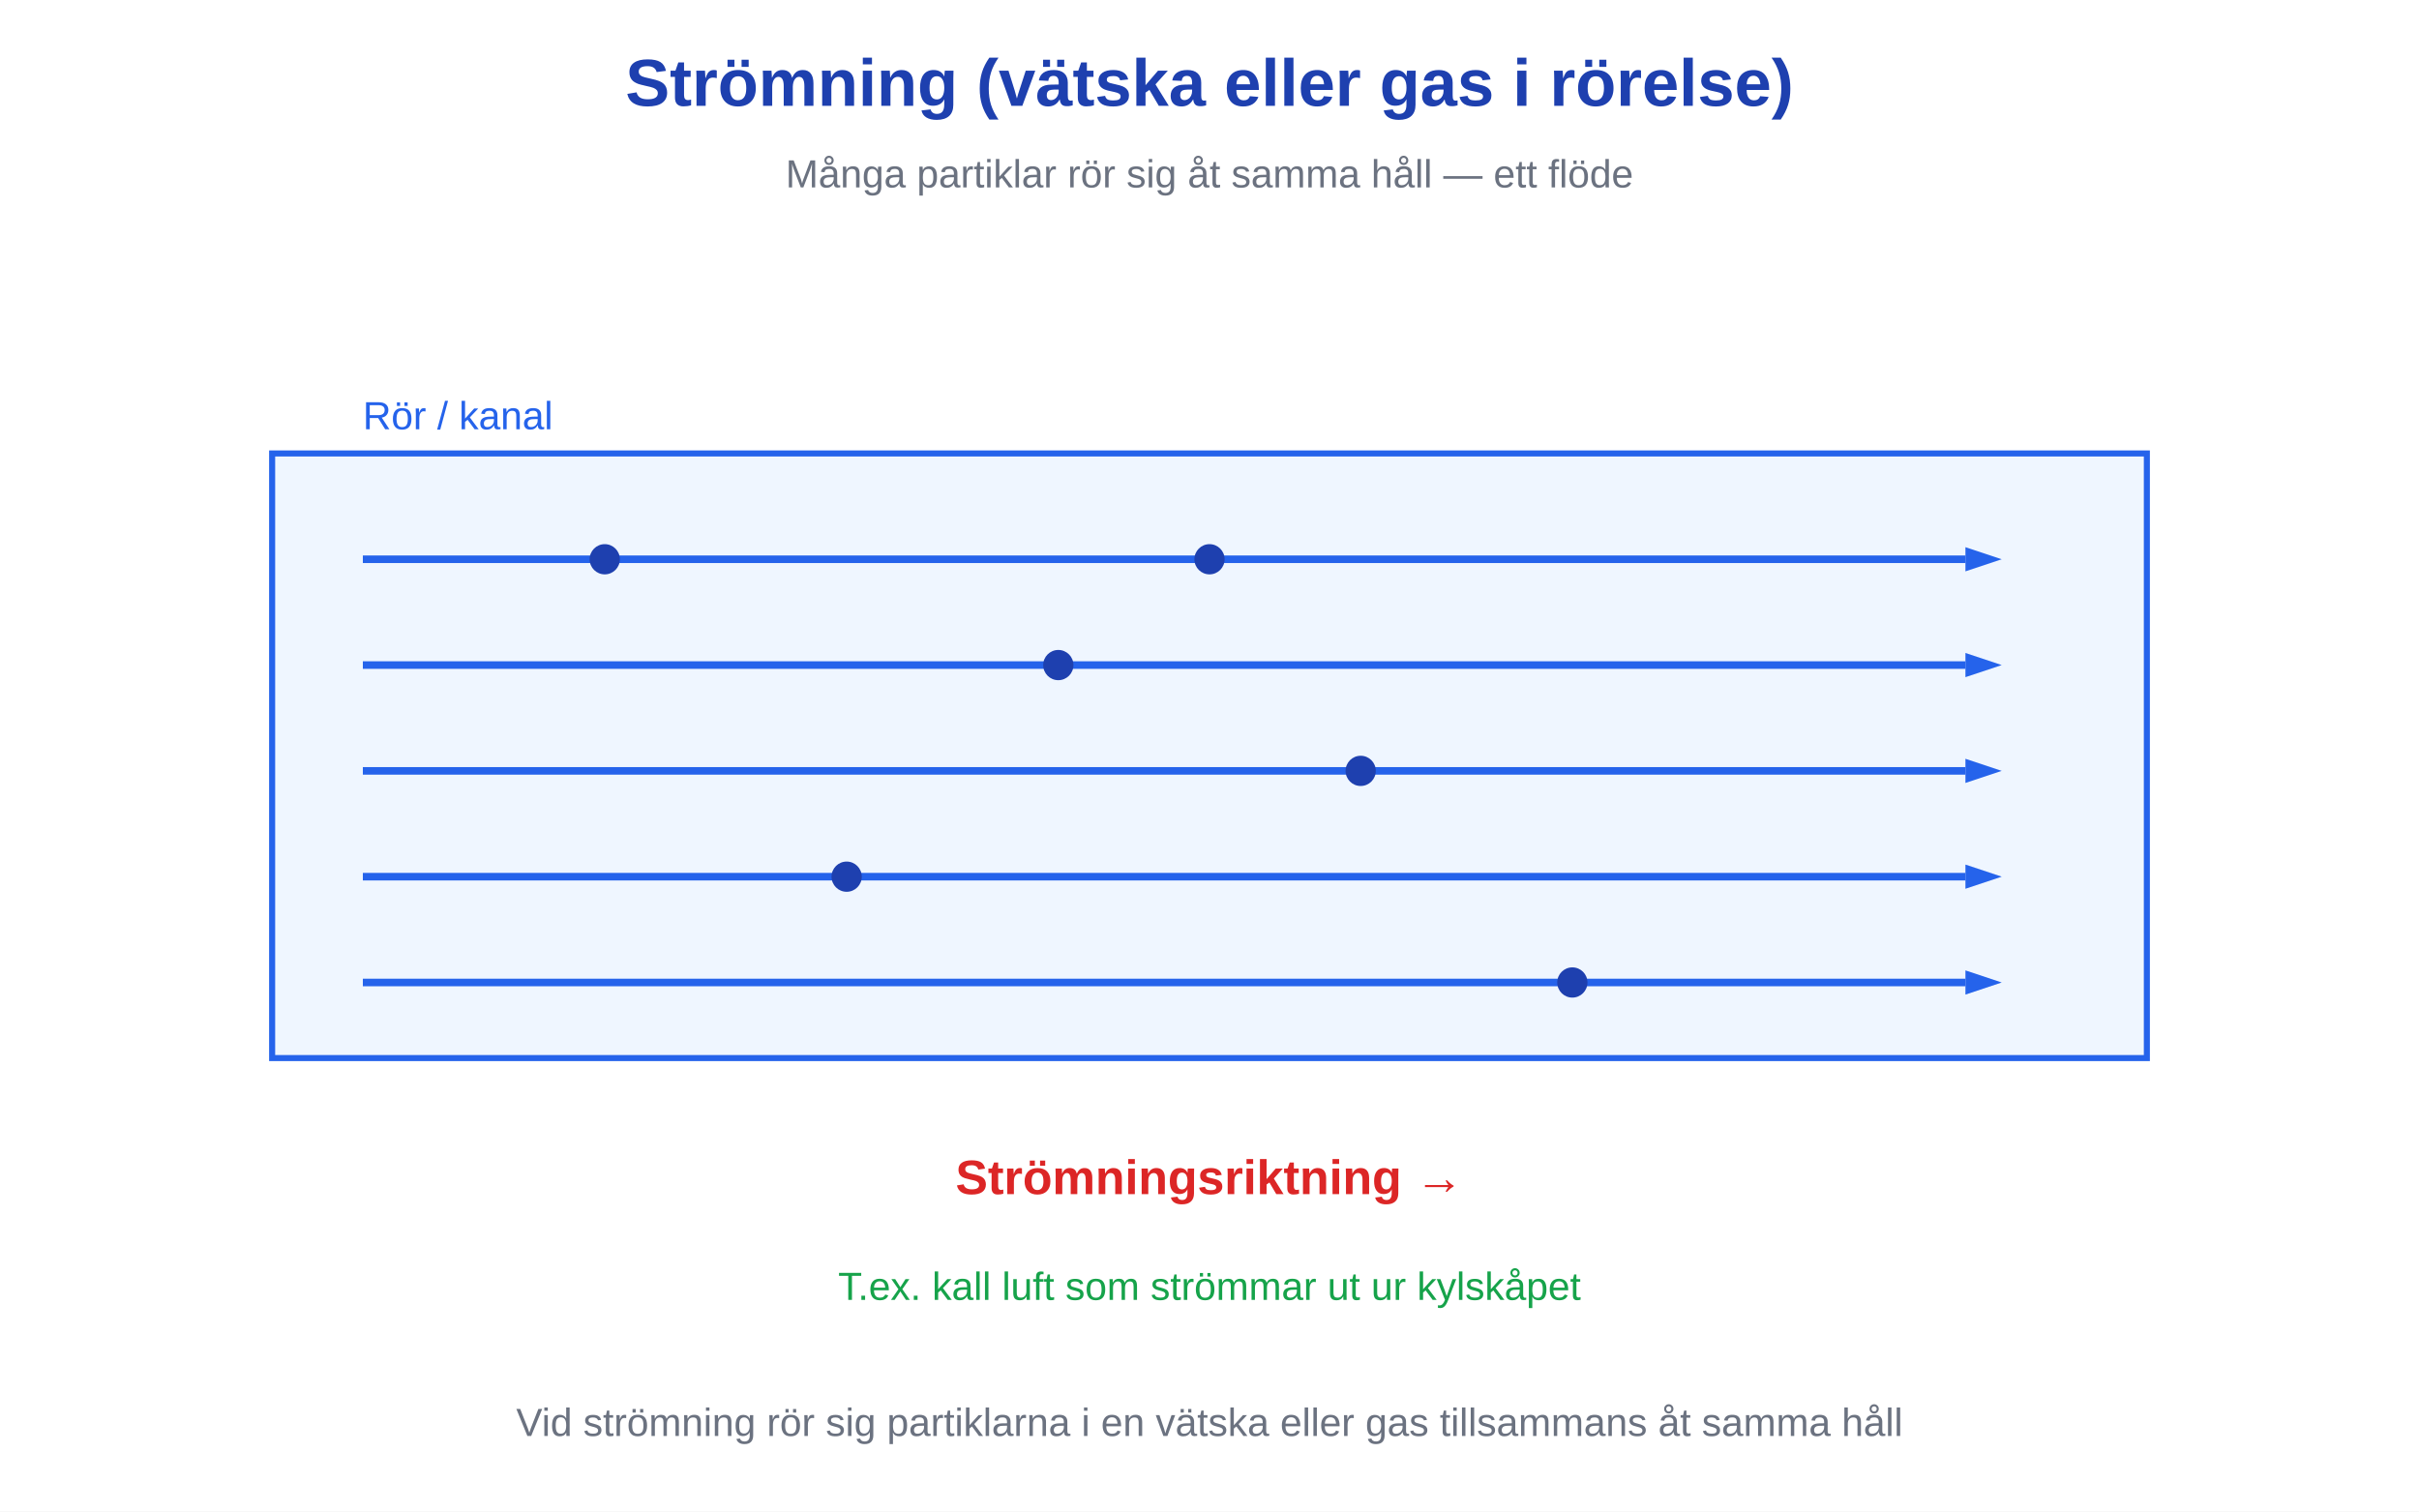
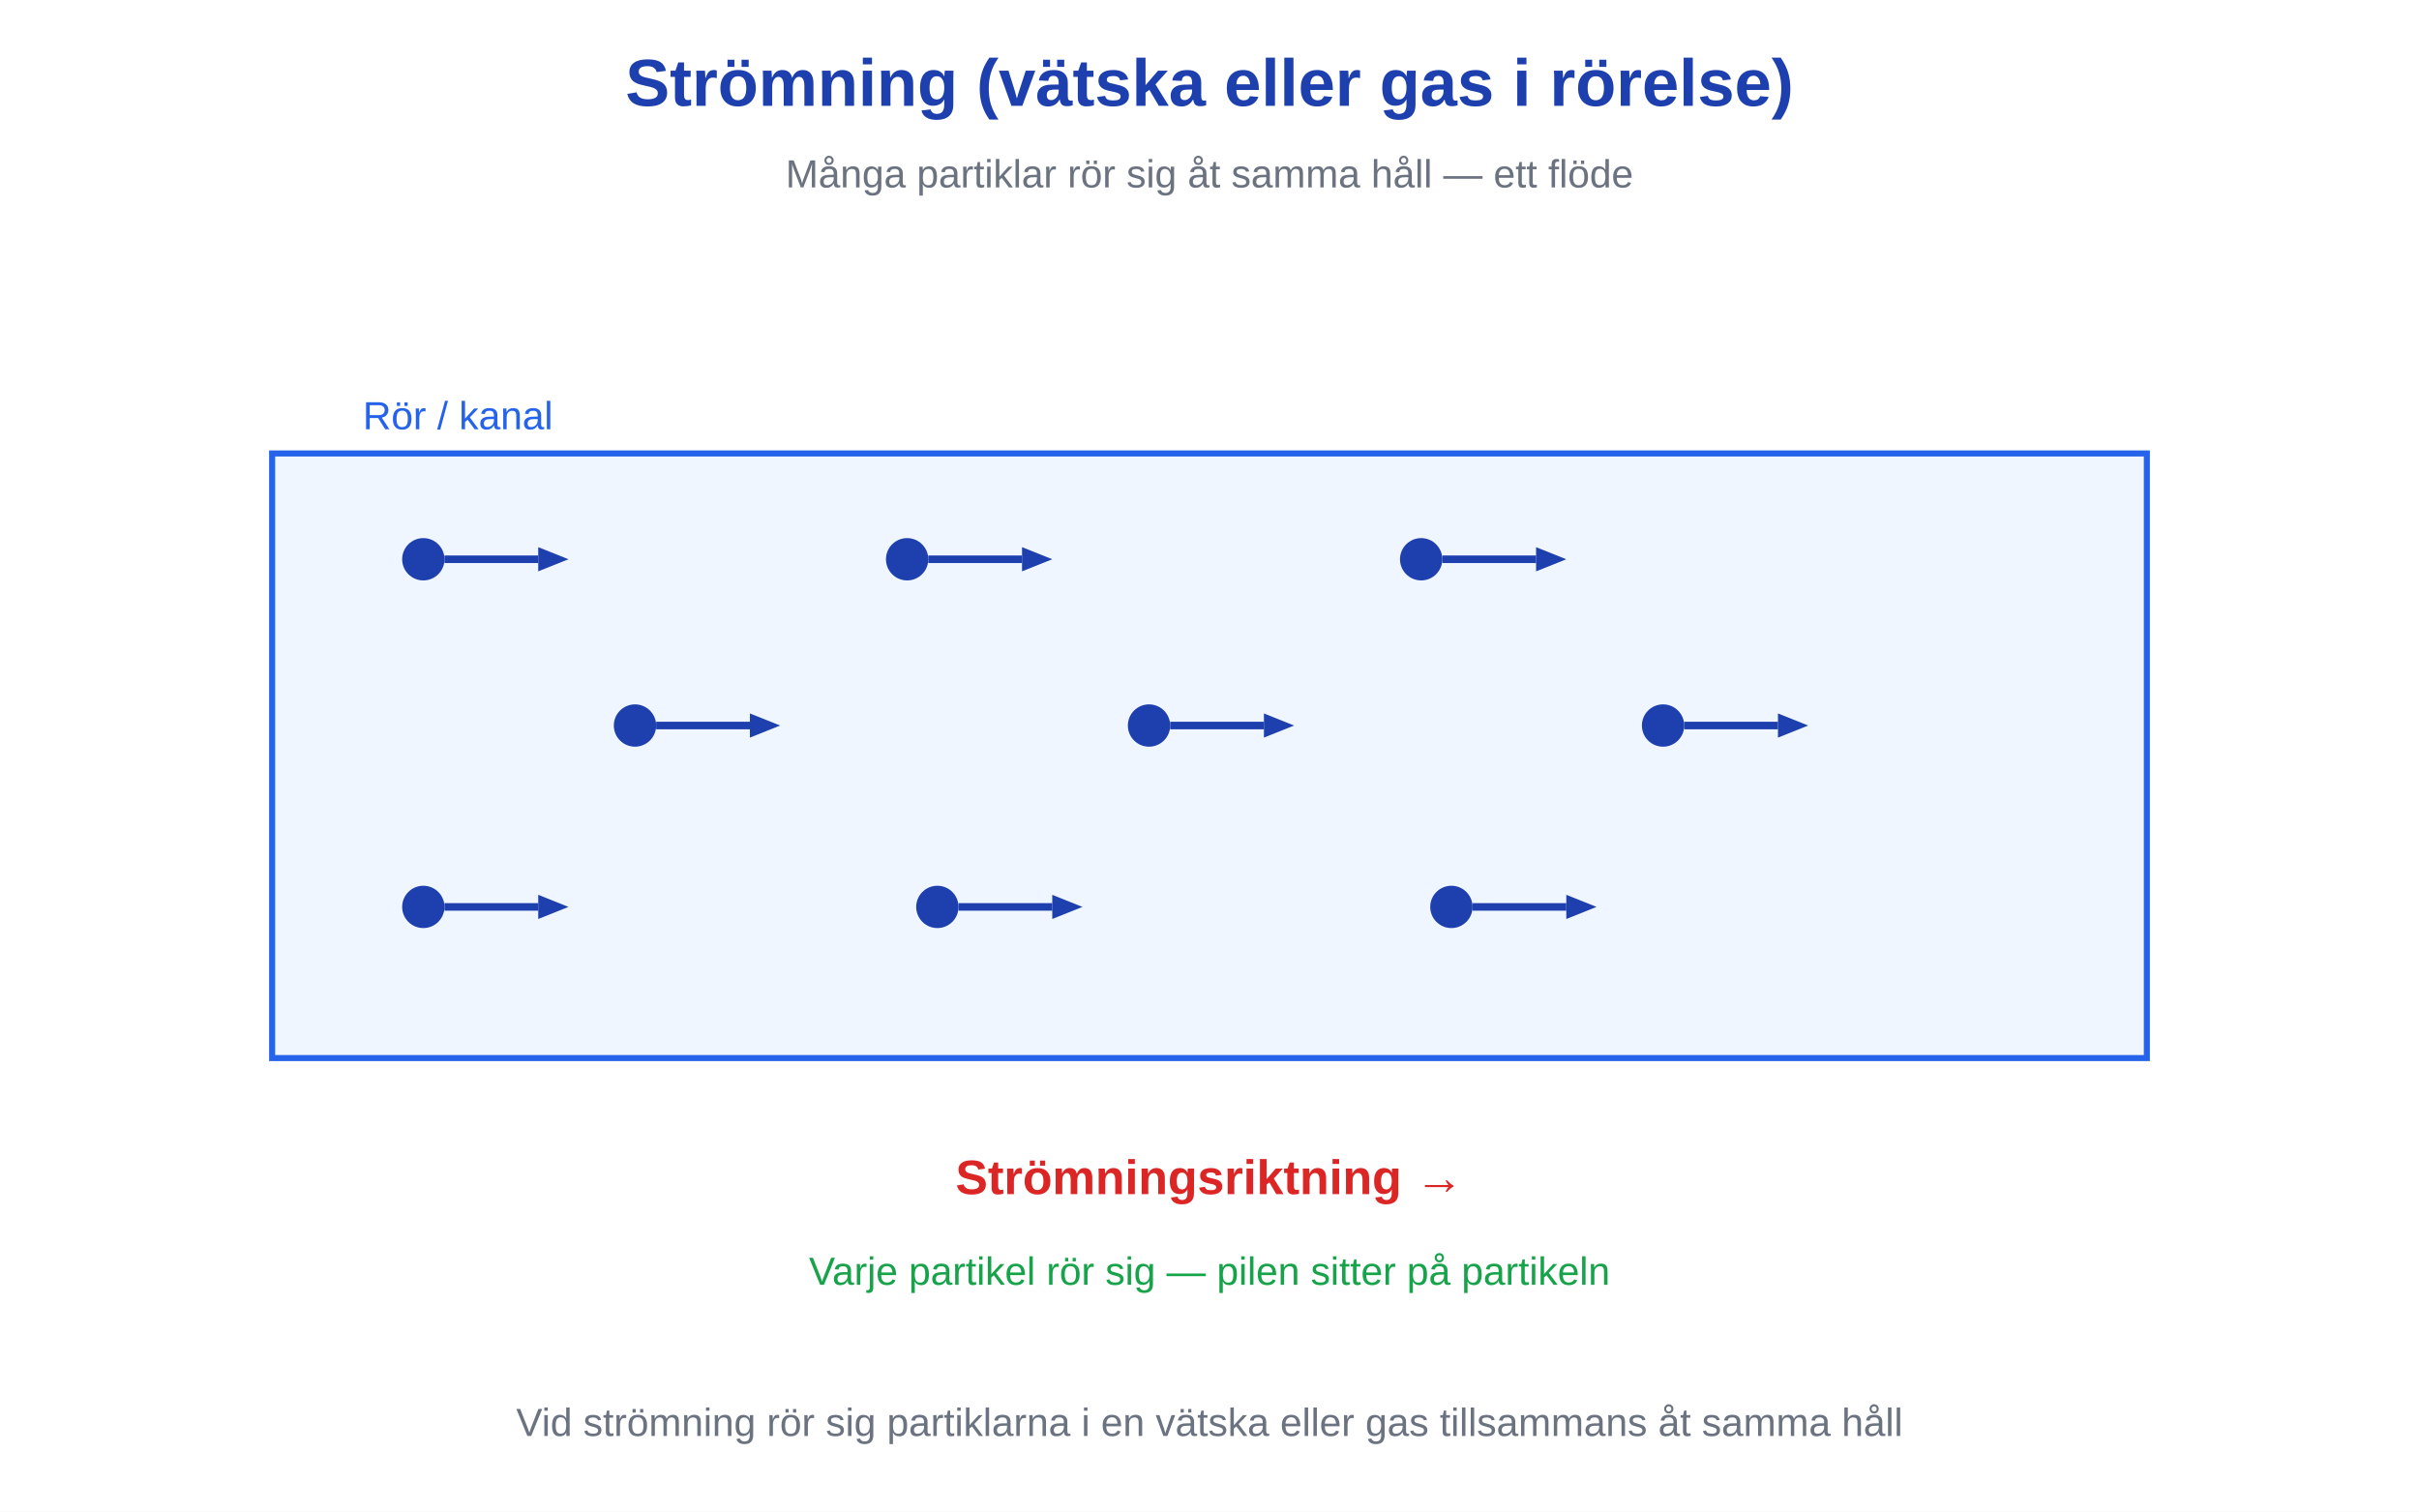
<svg xmlns="http://www.w3.org/2000/svg" viewBox="0 0 800 500" width="800" height="500">
  <rect width="800" height="500" fill="white" />
  <text x="400" y="35" font-family="Arial,sans-serif" font-size="22" fill="#1e40af" text-anchor="middle" font-weight="bold">Strömning (vätska eller gas i rörelse)</text>
  <text x="400" y="62" font-family="Arial,sans-serif" font-size="13" fill="#6b7280" text-anchor="middle">Många partiklar rör sig åt samma håll — ett flöde</text>
  <rect x="90" y="150" width="620" height="200" fill="#eff6ff" stroke="#2563eb" stroke-width="2" />
  <text x="120" y="142" font-family="Arial,sans-serif" font-size="13" fill="#2563eb" text-anchor="start">Rör / kanal</text>
-   <line x1="120" y1="185" x2="650" y2="185" stroke="#2563eb" stroke-width="2.5" />
-   <polygon points="662,185 650,189 650,181" fill="#2563eb" />
-   <line x1="120" y1="220" x2="650" y2="220" stroke="#2563eb" stroke-width="2.5" />
-   <polygon points="662,220 650,224 650,216" fill="#2563eb" />
-   <line x1="120" y1="255" x2="650" y2="255" stroke="#2563eb" stroke-width="2.5" />
-   <polygon points="662,255 650,259 650,251" fill="#2563eb" />
-   <line x1="120" y1="290" x2="650" y2="290" stroke="#2563eb" stroke-width="2.5" />
-   <polygon points="662,290 650,294 650,286" fill="#2563eb" />
-   <line x1="120" y1="325" x2="650" y2="325" stroke="#2563eb" stroke-width="2.5" />
-   <polygon points="662,325 650,329 650,321" fill="#2563eb" />
-   <circle cx="200" cy="185" r="5" fill="#1e40af" />
-   <circle cx="350" cy="220" r="5" fill="#1e40af" />
-   <circle cx="280" cy="290" r="5" fill="#1e40af" />
-   <circle cx="450" cy="255" r="5" fill="#1e40af" />
-   <circle cx="520" cy="325" r="5" fill="#1e40af" />
-   <circle cx="400" cy="185" r="5" fill="#1e40af" />
+   <g>
+     <circle cx="140" cy="185" r="7" fill="#1e40af" />
+     <line x1="147" y1="185" x2="178" y2="185" stroke="#1e40af" stroke-width="2.5" />
+     <polygon points="188,185 178,189 178,181" fill="#1e40af" />
+   </g>
+   <g>
+     <circle cx="300" cy="185" r="7" fill="#1e40af" />
+     <line x1="307" y1="185" x2="338" y2="185" stroke="#1e40af" stroke-width="2.5" />
+     <polygon points="348,185 338,189 338,181" fill="#1e40af" />
+   </g>
+   <g>
+     <circle cx="470" cy="185" r="7" fill="#1e40af" />
+     <line x1="477" y1="185" x2="508" y2="185" stroke="#1e40af" stroke-width="2.5" />
+     <polygon points="518,185 508,189 508,181" fill="#1e40af" />
+   </g>
+   <g>
+     <circle cx="210" cy="240" r="7" fill="#1e40af" />
+     <line x1="217" y1="240" x2="248" y2="240" stroke="#1e40af" stroke-width="2.5" />
+     <polygon points="258,240 248,244 248,236" fill="#1e40af" />
+   </g>
+   <g>
+     <circle cx="380" cy="240" r="7" fill="#1e40af" />
+     <line x1="387" y1="240" x2="418" y2="240" stroke="#1e40af" stroke-width="2.5" />
+     <polygon points="428,240 418,244 418,236" fill="#1e40af" />
+   </g>
+   <g>
+     <circle cx="550" cy="240" r="7" fill="#1e40af" />
+     <line x1="557" y1="240" x2="588" y2="240" stroke="#1e40af" stroke-width="2.5" />
+     <polygon points="598,240 588,244 588,236" fill="#1e40af" />
+   </g>
+   <g>
+     <circle cx="140" cy="300" r="7" fill="#1e40af" />
+     <line x1="147" y1="300" x2="178" y2="300" stroke="#1e40af" stroke-width="2.5" />
+     <polygon points="188,300 178,304 178,296" fill="#1e40af" />
+   </g>
+   <g>
+     <circle cx="310" cy="300" r="7" fill="#1e40af" />
+     <line x1="317" y1="300" x2="348" y2="300" stroke="#1e40af" stroke-width="2.5" />
+     <polygon points="358,300 348,304 348,296" fill="#1e40af" />
+   </g>
+   <g>
+     <circle cx="480" cy="300" r="7" fill="#1e40af" />
+     <line x1="487" y1="300" x2="518" y2="300" stroke="#1e40af" stroke-width="2.5" />
+     <polygon points="528,300 518,304 518,296" fill="#1e40af" />
+   </g>
  <text x="400" y="395" font-family="Arial,sans-serif" font-size="16" fill="#dc2626" text-anchor="middle" font-weight="bold">Strömningsriktning →</text>
-   <text x="400" y="430" font-family="Arial,sans-serif" font-size="13" fill="#16a34a" text-anchor="middle">T.ex. kall luft som strömmar ut ur kylskåpet</text>
+   <text x="400" y="425" font-family="Arial,sans-serif" font-size="13" fill="#16a34a" text-anchor="middle">Varje partikel rör sig — pilen sitter på partikeln</text>
  <text x="400" y="475" font-family="Arial,sans-serif" font-size="13" fill="#6b7280" text-anchor="middle">Vid strömning rör sig partiklarna i en vätska eller gas tillsammans åt samma håll</text>
</svg>
